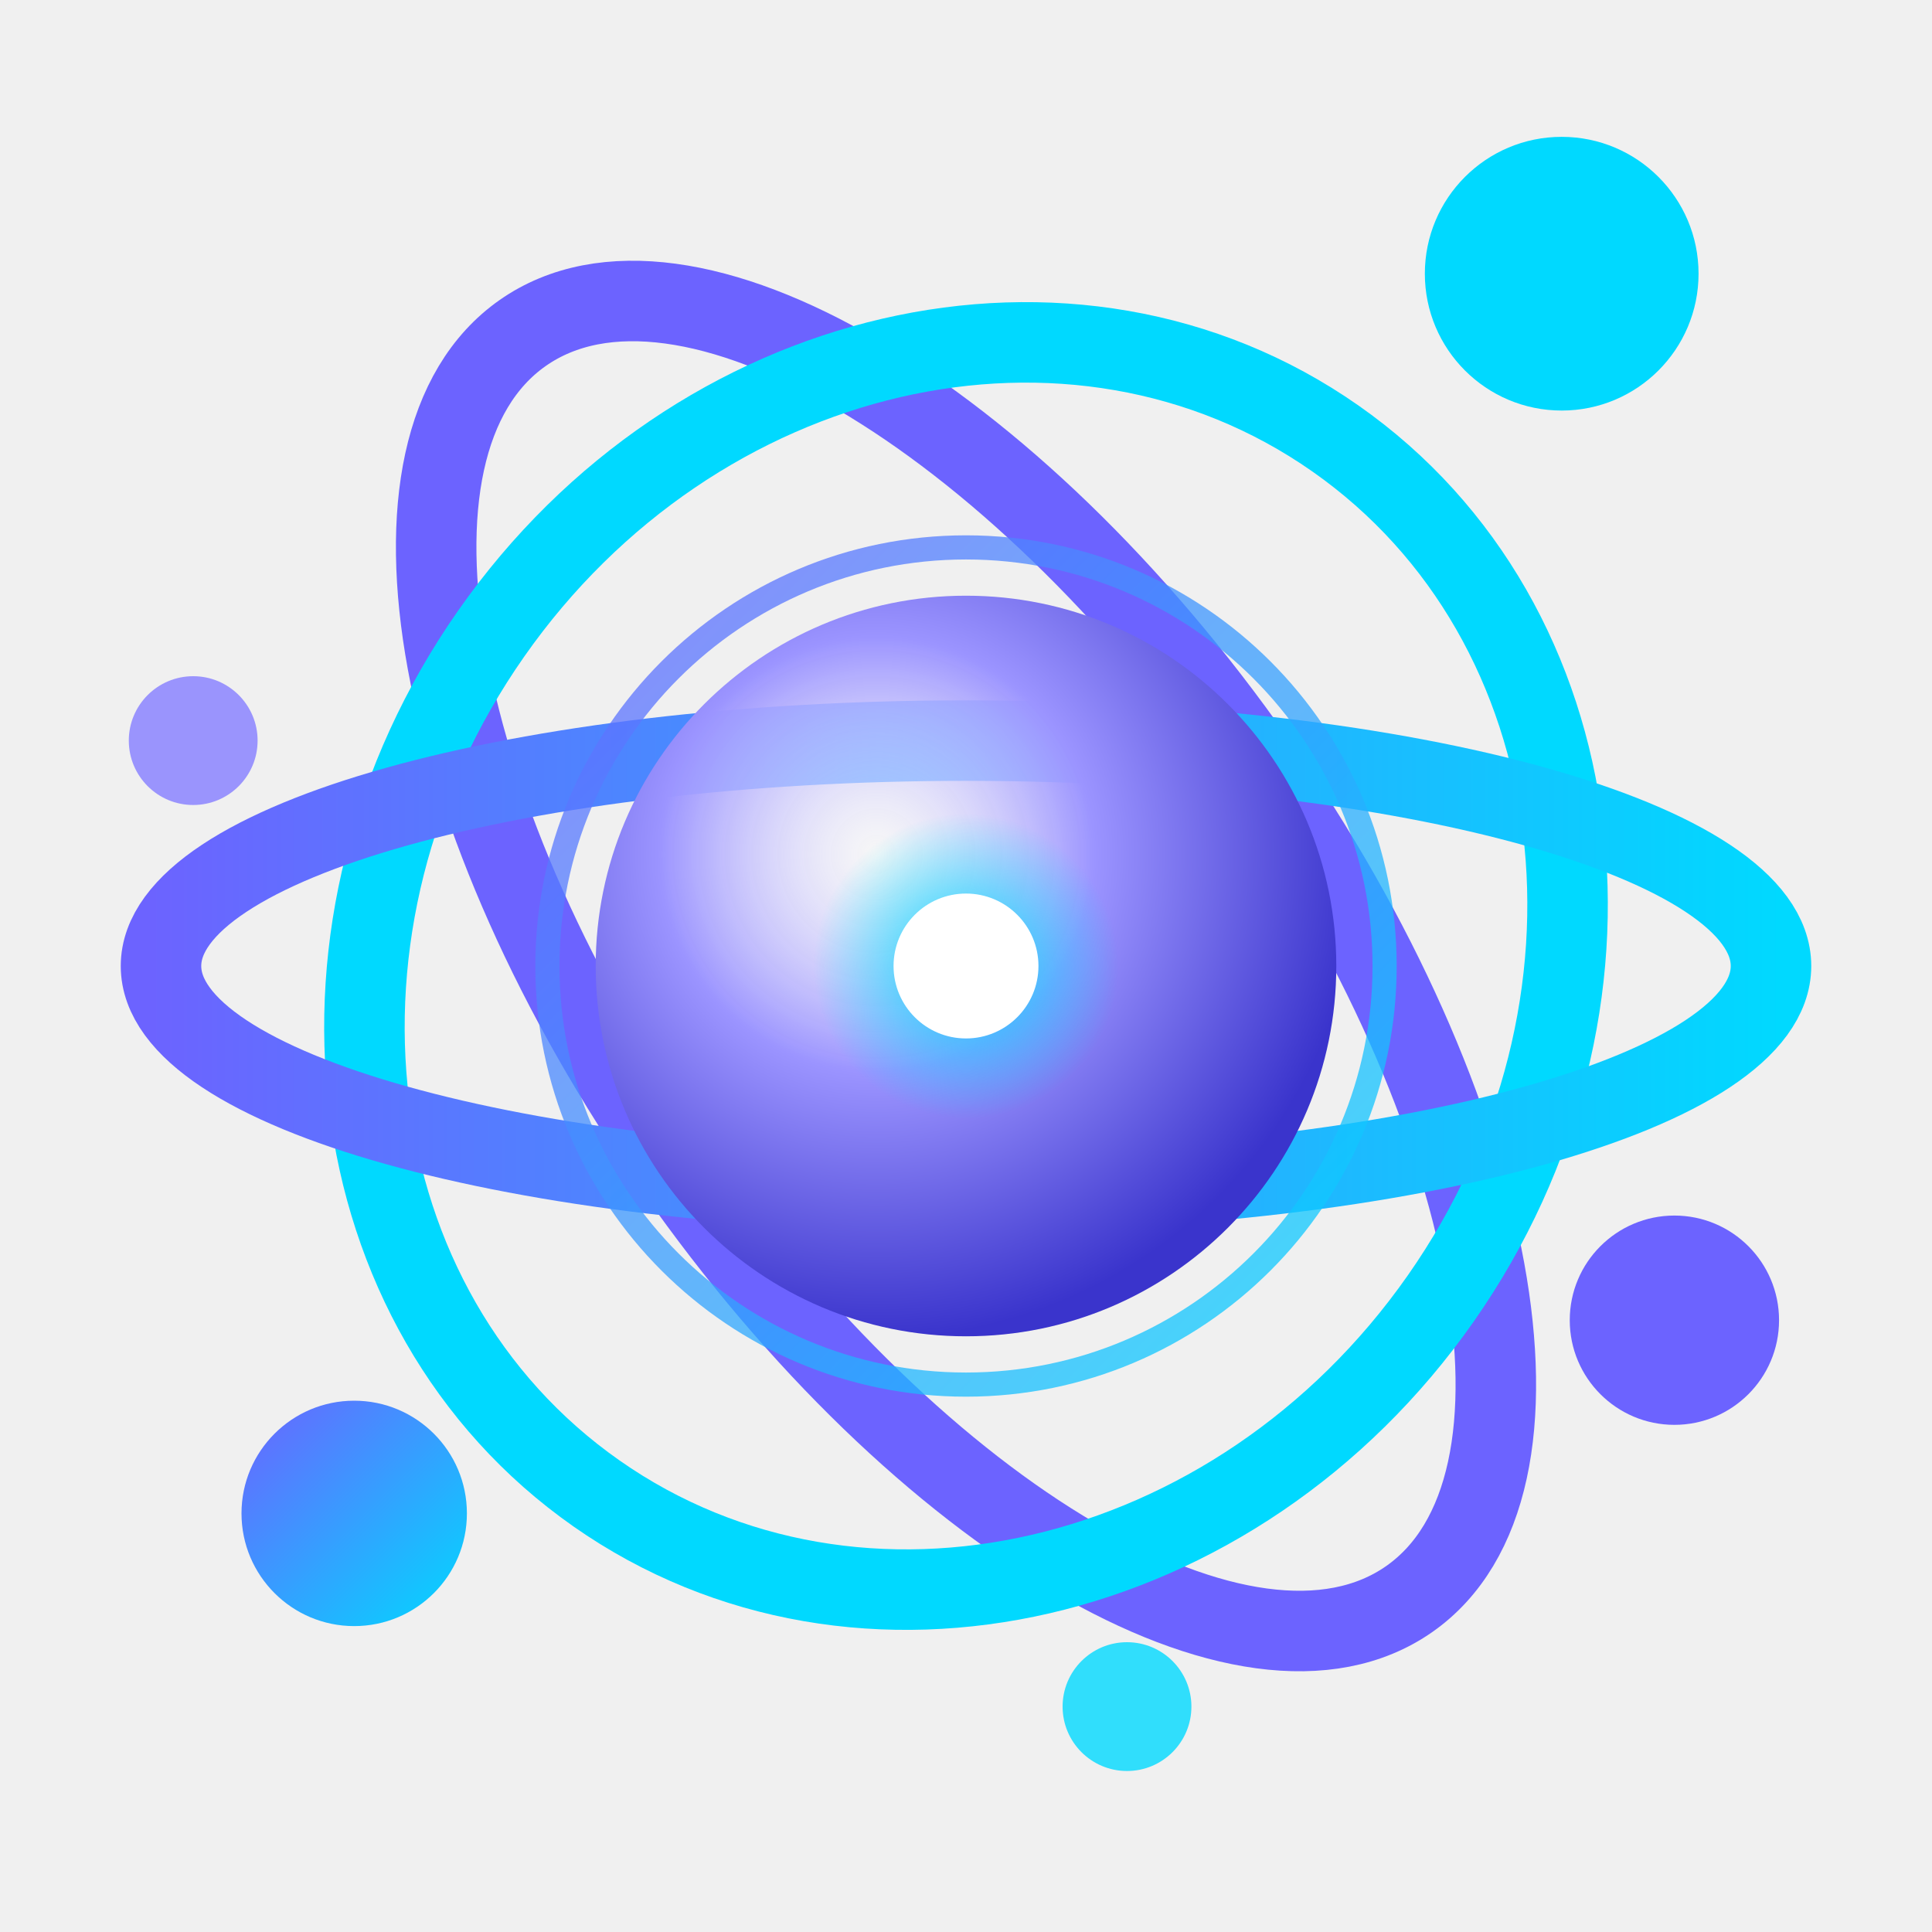
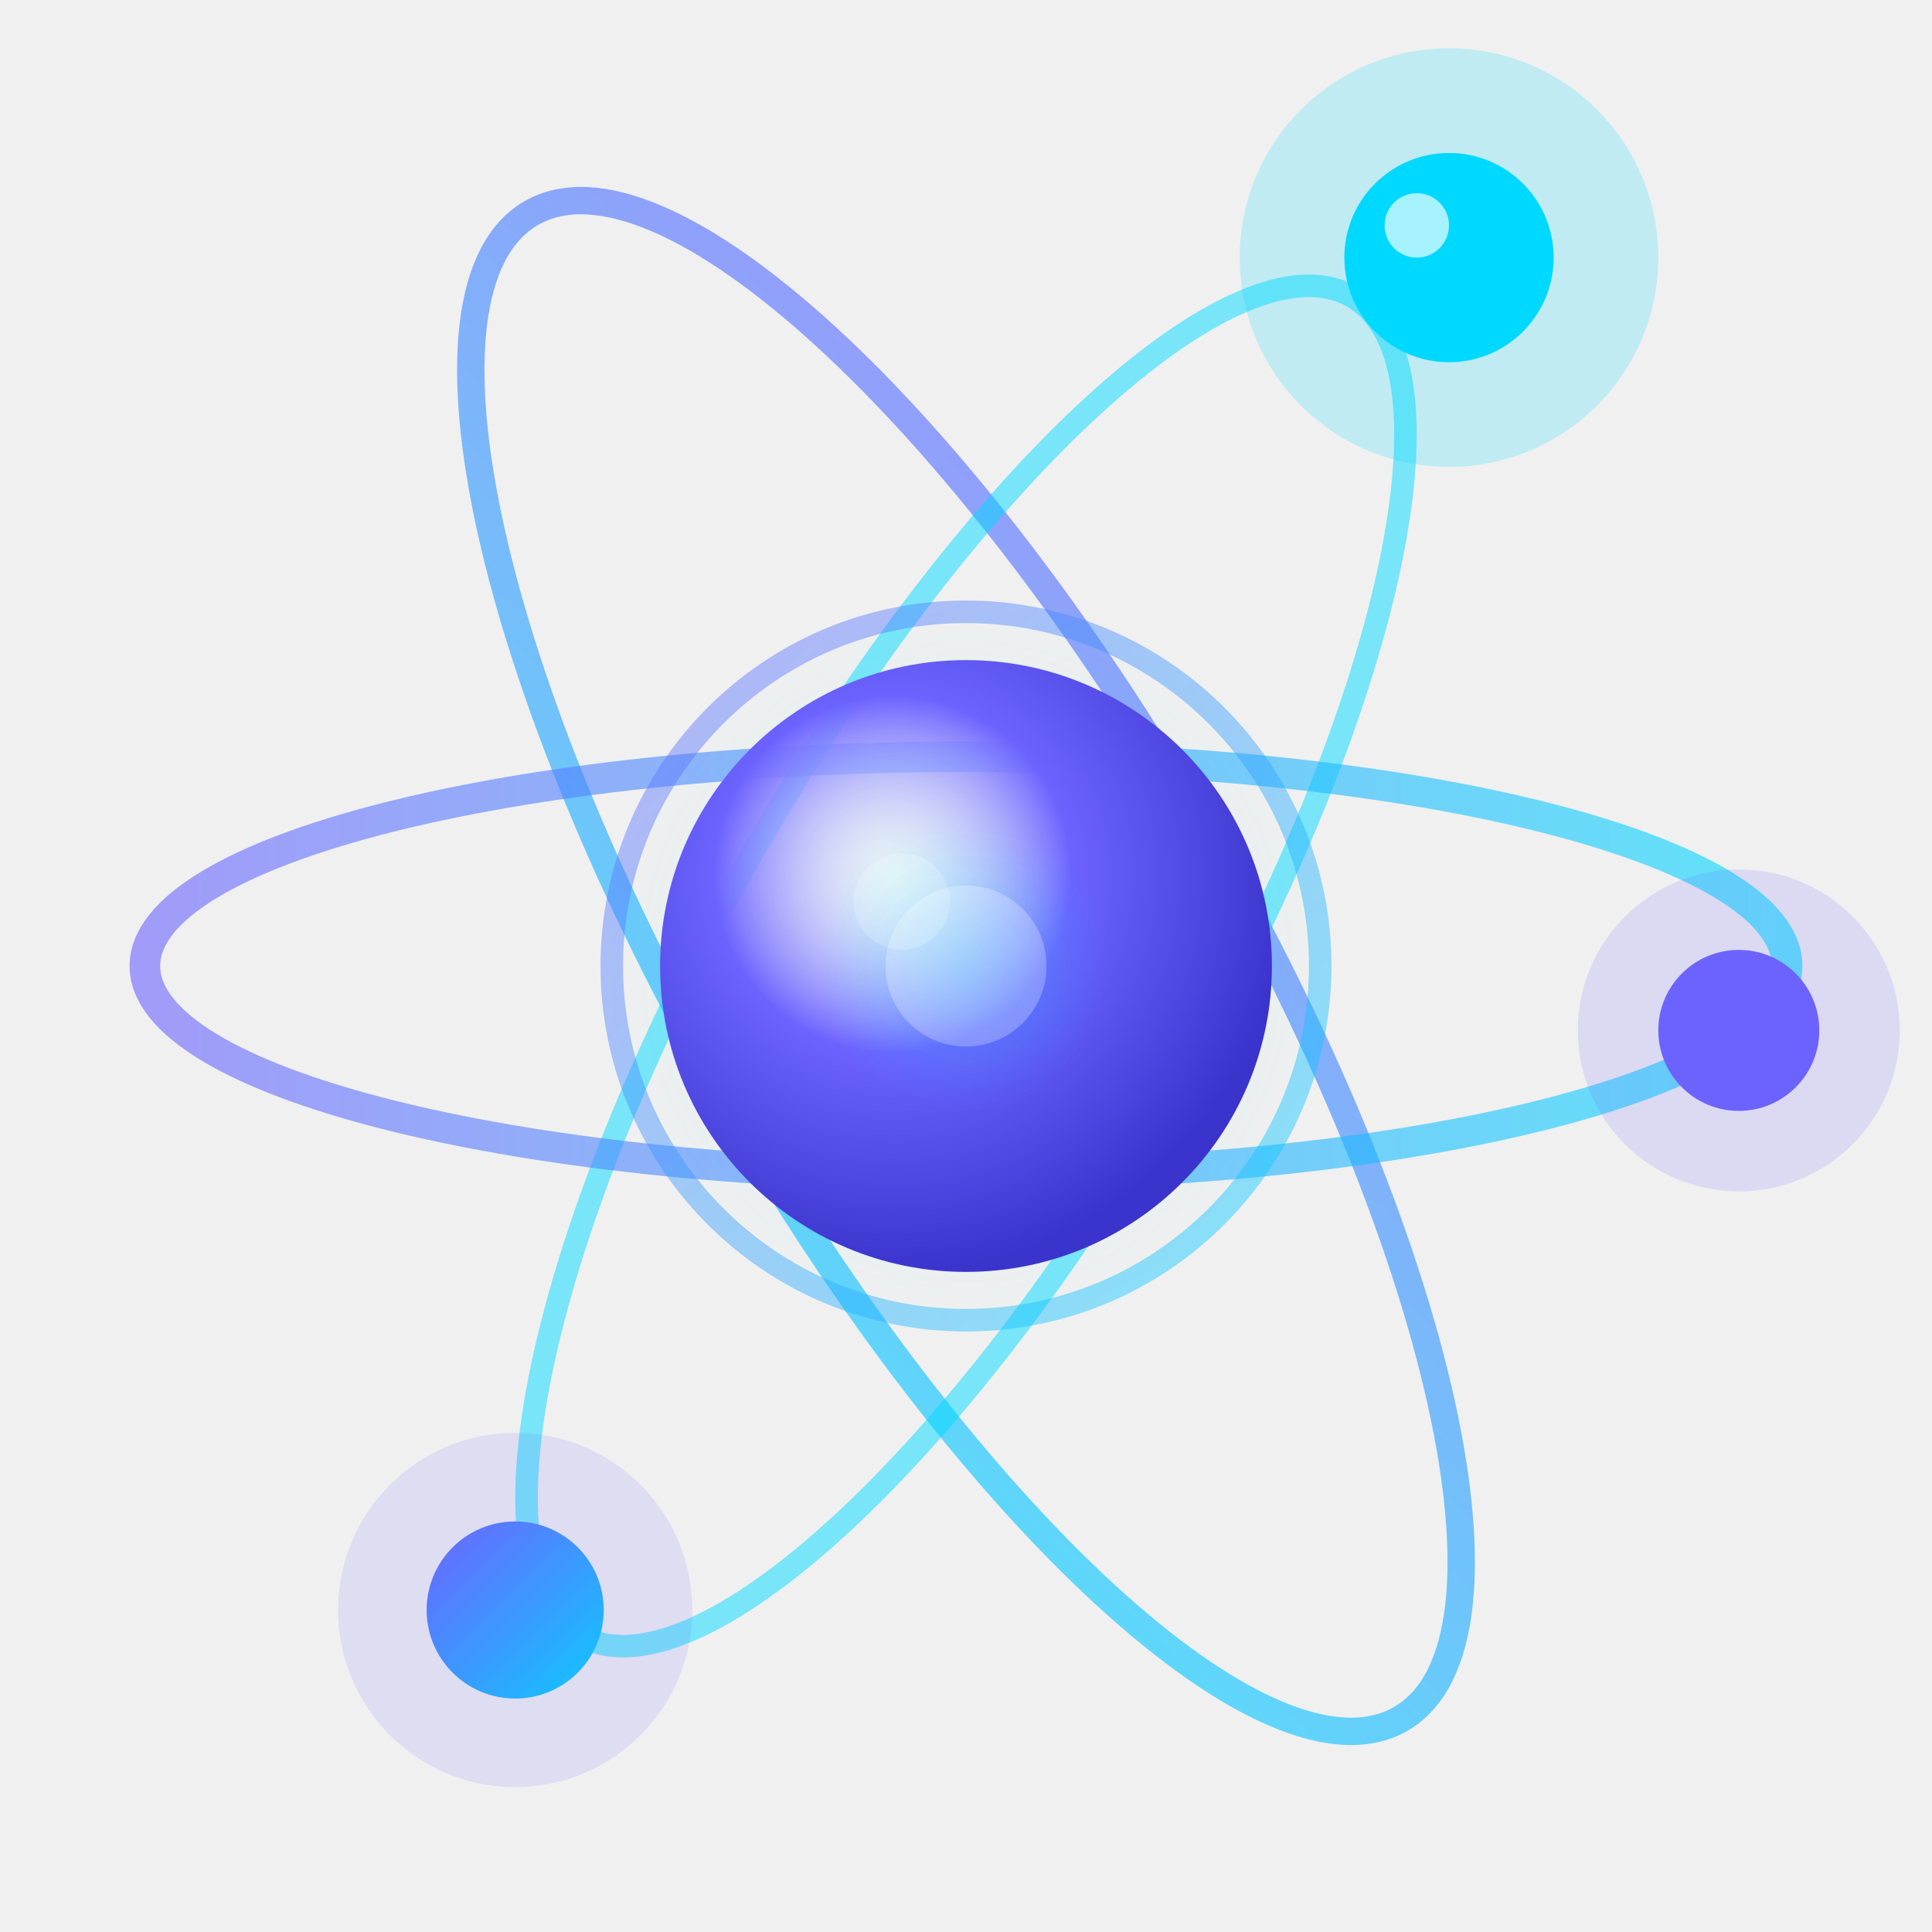
- <svg xmlns="http://www.w3.org/2000/svg" width="120" height="120" viewBox="0 0 120 120" fill="none">
+ <svg xmlns="http://www.w3.org/2000/svg" viewBox="0 0 120 120" role="img" aria-label="Benison">
  <defs>
+     <linearGradient id="fgPC" x1="0%" y1="0%" x2="100%" y2="100%">
+       <stop offset="0%" stop-color="#6C63FF" />
+       <stop offset="100%" stop-color="#00D9FF" />
+     </linearGradient>
    <linearGradient id="fgH" x1="0%" y1="0%" x2="100%" y2="0%">
      <stop offset="0%" stop-color="#6C63FF" />
      <stop offset="100%" stop-color="#00D9FF" />
    </linearGradient>
-     <linearGradient id="fgPC" x1="0%" y1="0%" x2="100%" y2="100%">
-       <stop offset="0%" stop-color="#6C63FF" />
-       <stop offset="100%" stop-color="#00D9FF" />
-     </linearGradient>
-     <radialGradient id="fnucleus" cx="38%" cy="35%" r="65%">
-       <stop offset="0%" stop-color="#ffffff" stop-opacity="0.45" />
-       <stop offset="45%" stop-color="#9B94FF" />
+     <radialGradient id="fgNucleus" cx="38%" cy="35%" r="65%">
+       <stop offset="0%" stop-color="#ffffff" stop-opacity="0.3" />
+       <stop offset="45%" stop-color="#6C63FF" />
      <stop offset="100%" stop-color="#3A34CC" />
    </radialGradient>
-     <radialGradient id="fcore" cx="50%" cy="50%" r="50%">
-       <stop offset="0%" stop-color="#00D9FF" stop-opacity="0.95" />
+     <radialGradient id="fgGl2" cx="50%" cy="50%" r="50%">
+       <stop offset="0%" stop-color="#00D9FF" stop-opacity="0.3" />
      <stop offset="100%" stop-color="#00D9FF" stop-opacity="0" />
    </radialGradient>
  </defs>
-   <g transform="rotate(55 60 60)">
-     <ellipse cx="60" cy="60" rx="48" ry="22" fill="none" stroke="#6C63FF" stroke-width="5" stroke-linecap="round" />
-   </g>
-   <g transform="rotate(-55 60 60)">
-     <ellipse cx="60" cy="60" rx="40" ry="36" fill="none" stroke="#00D9FF" stroke-width="5" stroke-linecap="round" />
-   </g>
-   <ellipse cx="60" cy="60" rx="50" ry="14" fill="none" stroke="url(#fgH)" stroke-width="5" stroke-linecap="round" />
-   <circle cx="60" cy="60" r="26" fill="none" stroke="url(#fgPC)" stroke-width="1.5" stroke-opacity="0.75" />
-   <circle cx="60" cy="60" r="23" fill="url(#fnucleus)" />
-   <circle cx="60" cy="60" r="9.5" fill="url(#fcore)" />
-   <circle cx="60" cy="60" r="4.5" fill="#ffffff" />
-   <circle cx="97" cy="17" r="8.5" fill="#00D9FF" />
-   <circle cx="104" cy="82" r="6.5" fill="#6C63FF" />
-   <circle cx="22" cy="94" r="7" fill="url(#fgPC)" />
-   <circle cx="12" cy="46" r="4" fill="#8B84FF" opacity="0.85" />
-   <circle cx="70" cy="106" r="4" fill="#00D9FF" opacity="0.8" />
+   <ellipse cx="60" cy="60" rx="54" ry="17" fill="none" stroke="url(#fgPC)" stroke-width="1.7" opacity="0.65" transform="rotate(60 60 60)" />
+   <ellipse cx="60" cy="60" rx="48" ry="15" fill="none" stroke="#00D9FF" stroke-width="1.4" opacity="0.5" transform="rotate(-60 60 60)" />
+   <ellipse cx="60" cy="60" rx="51" ry="13" fill="none" stroke="url(#fgH)" stroke-width="1.9" opacity="0.6" />
+   <circle cx="90" cy="16" r="6.5" fill="#00D9FF" />
+   <circle cx="90" cy="16" r="13" fill="#00D9FF" opacity="0.2" />
+   <circle cx="88" cy="14" r="2" fill="white" opacity="0.65" />
+   <circle cx="108" cy="64" r="5" fill="#6C63FF" />
+   <circle cx="108" cy="64" r="10" fill="#6C63FF" opacity="0.16" />
+   <circle cx="32" cy="100" r="5.5" fill="url(#fgPC)" />
+   <circle cx="32" cy="100" r="11" fill="#6C63FF" opacity="0.14" />
+   <circle cx="60" cy="60" r="22" fill="url(#fgGl2)" opacity="0.5" />
+   <circle cx="60" cy="60" r="22" fill="none" stroke="url(#fgPC)" stroke-width="1.4" opacity="0.45" />
+   <circle cx="60" cy="60" r="19" fill="url(#fgNucleus)" />
+   <circle cx="60" cy="60" r="9" fill="url(#fgGl2)" opacity="0.9" />
+   <circle cx="60" cy="60" r="5" fill="white" opacity="0.25" />
+   <circle cx="56" cy="56" r="3" fill="white" opacity="0.18" />
</svg>
